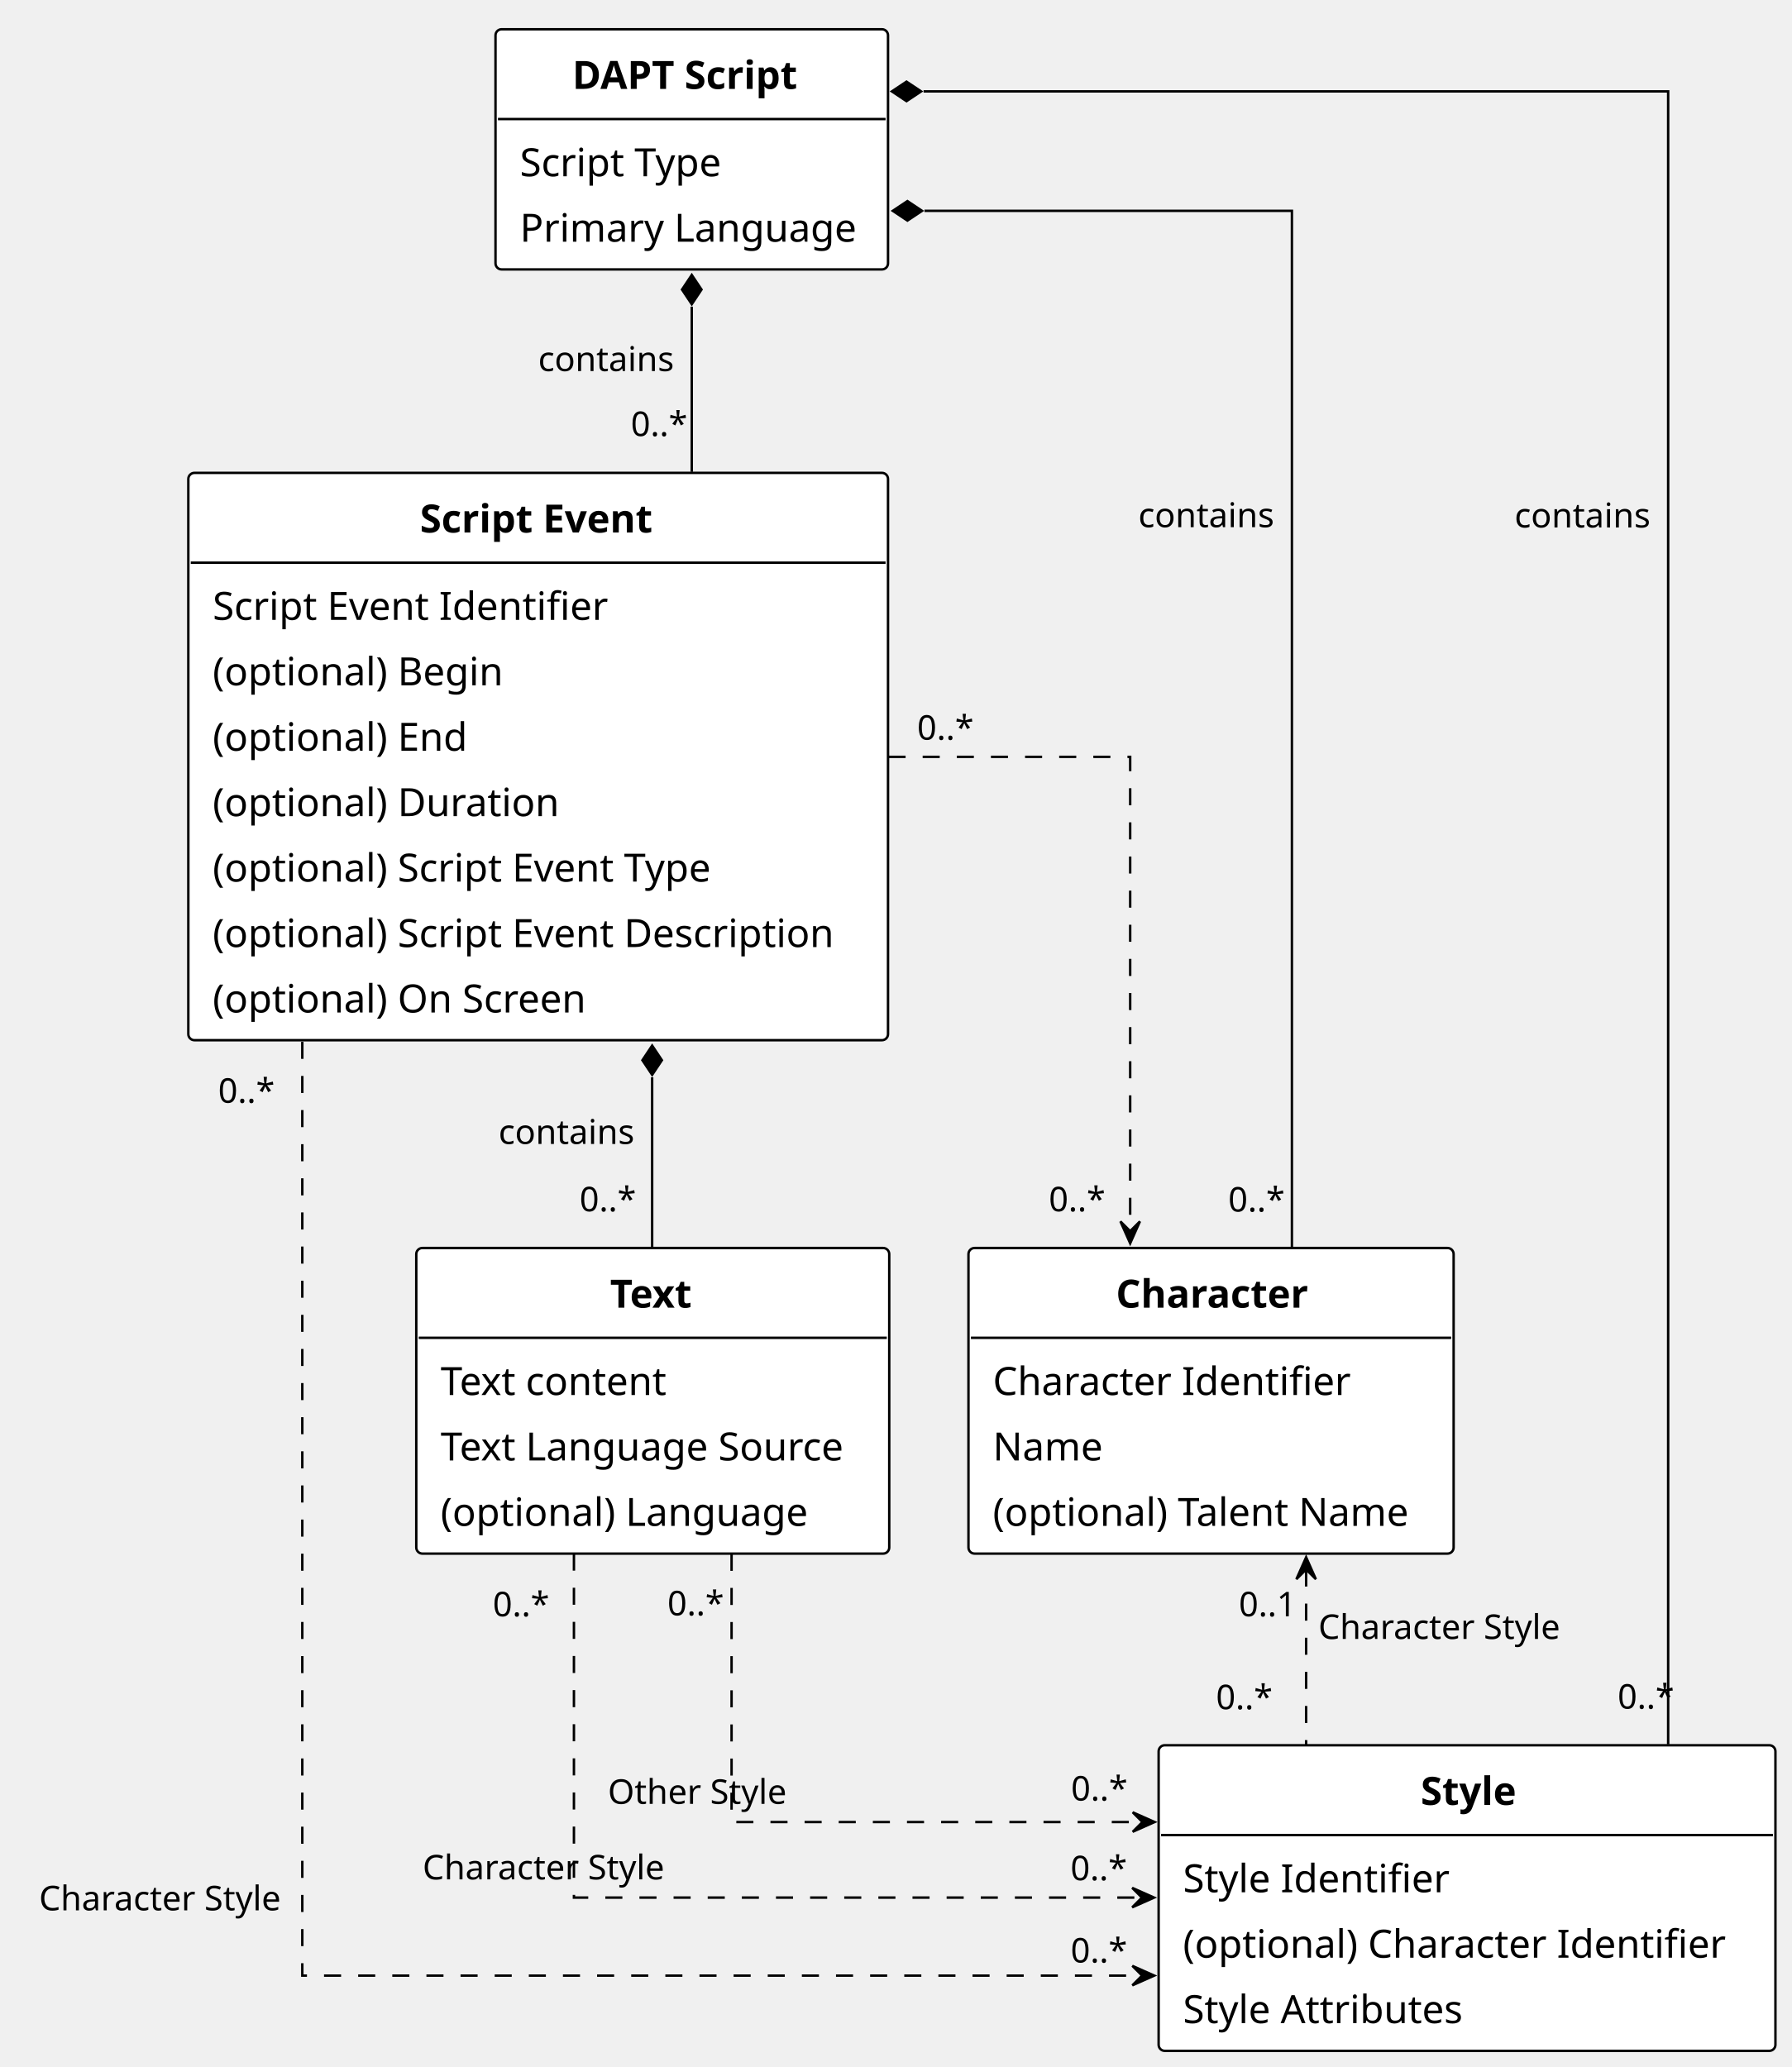
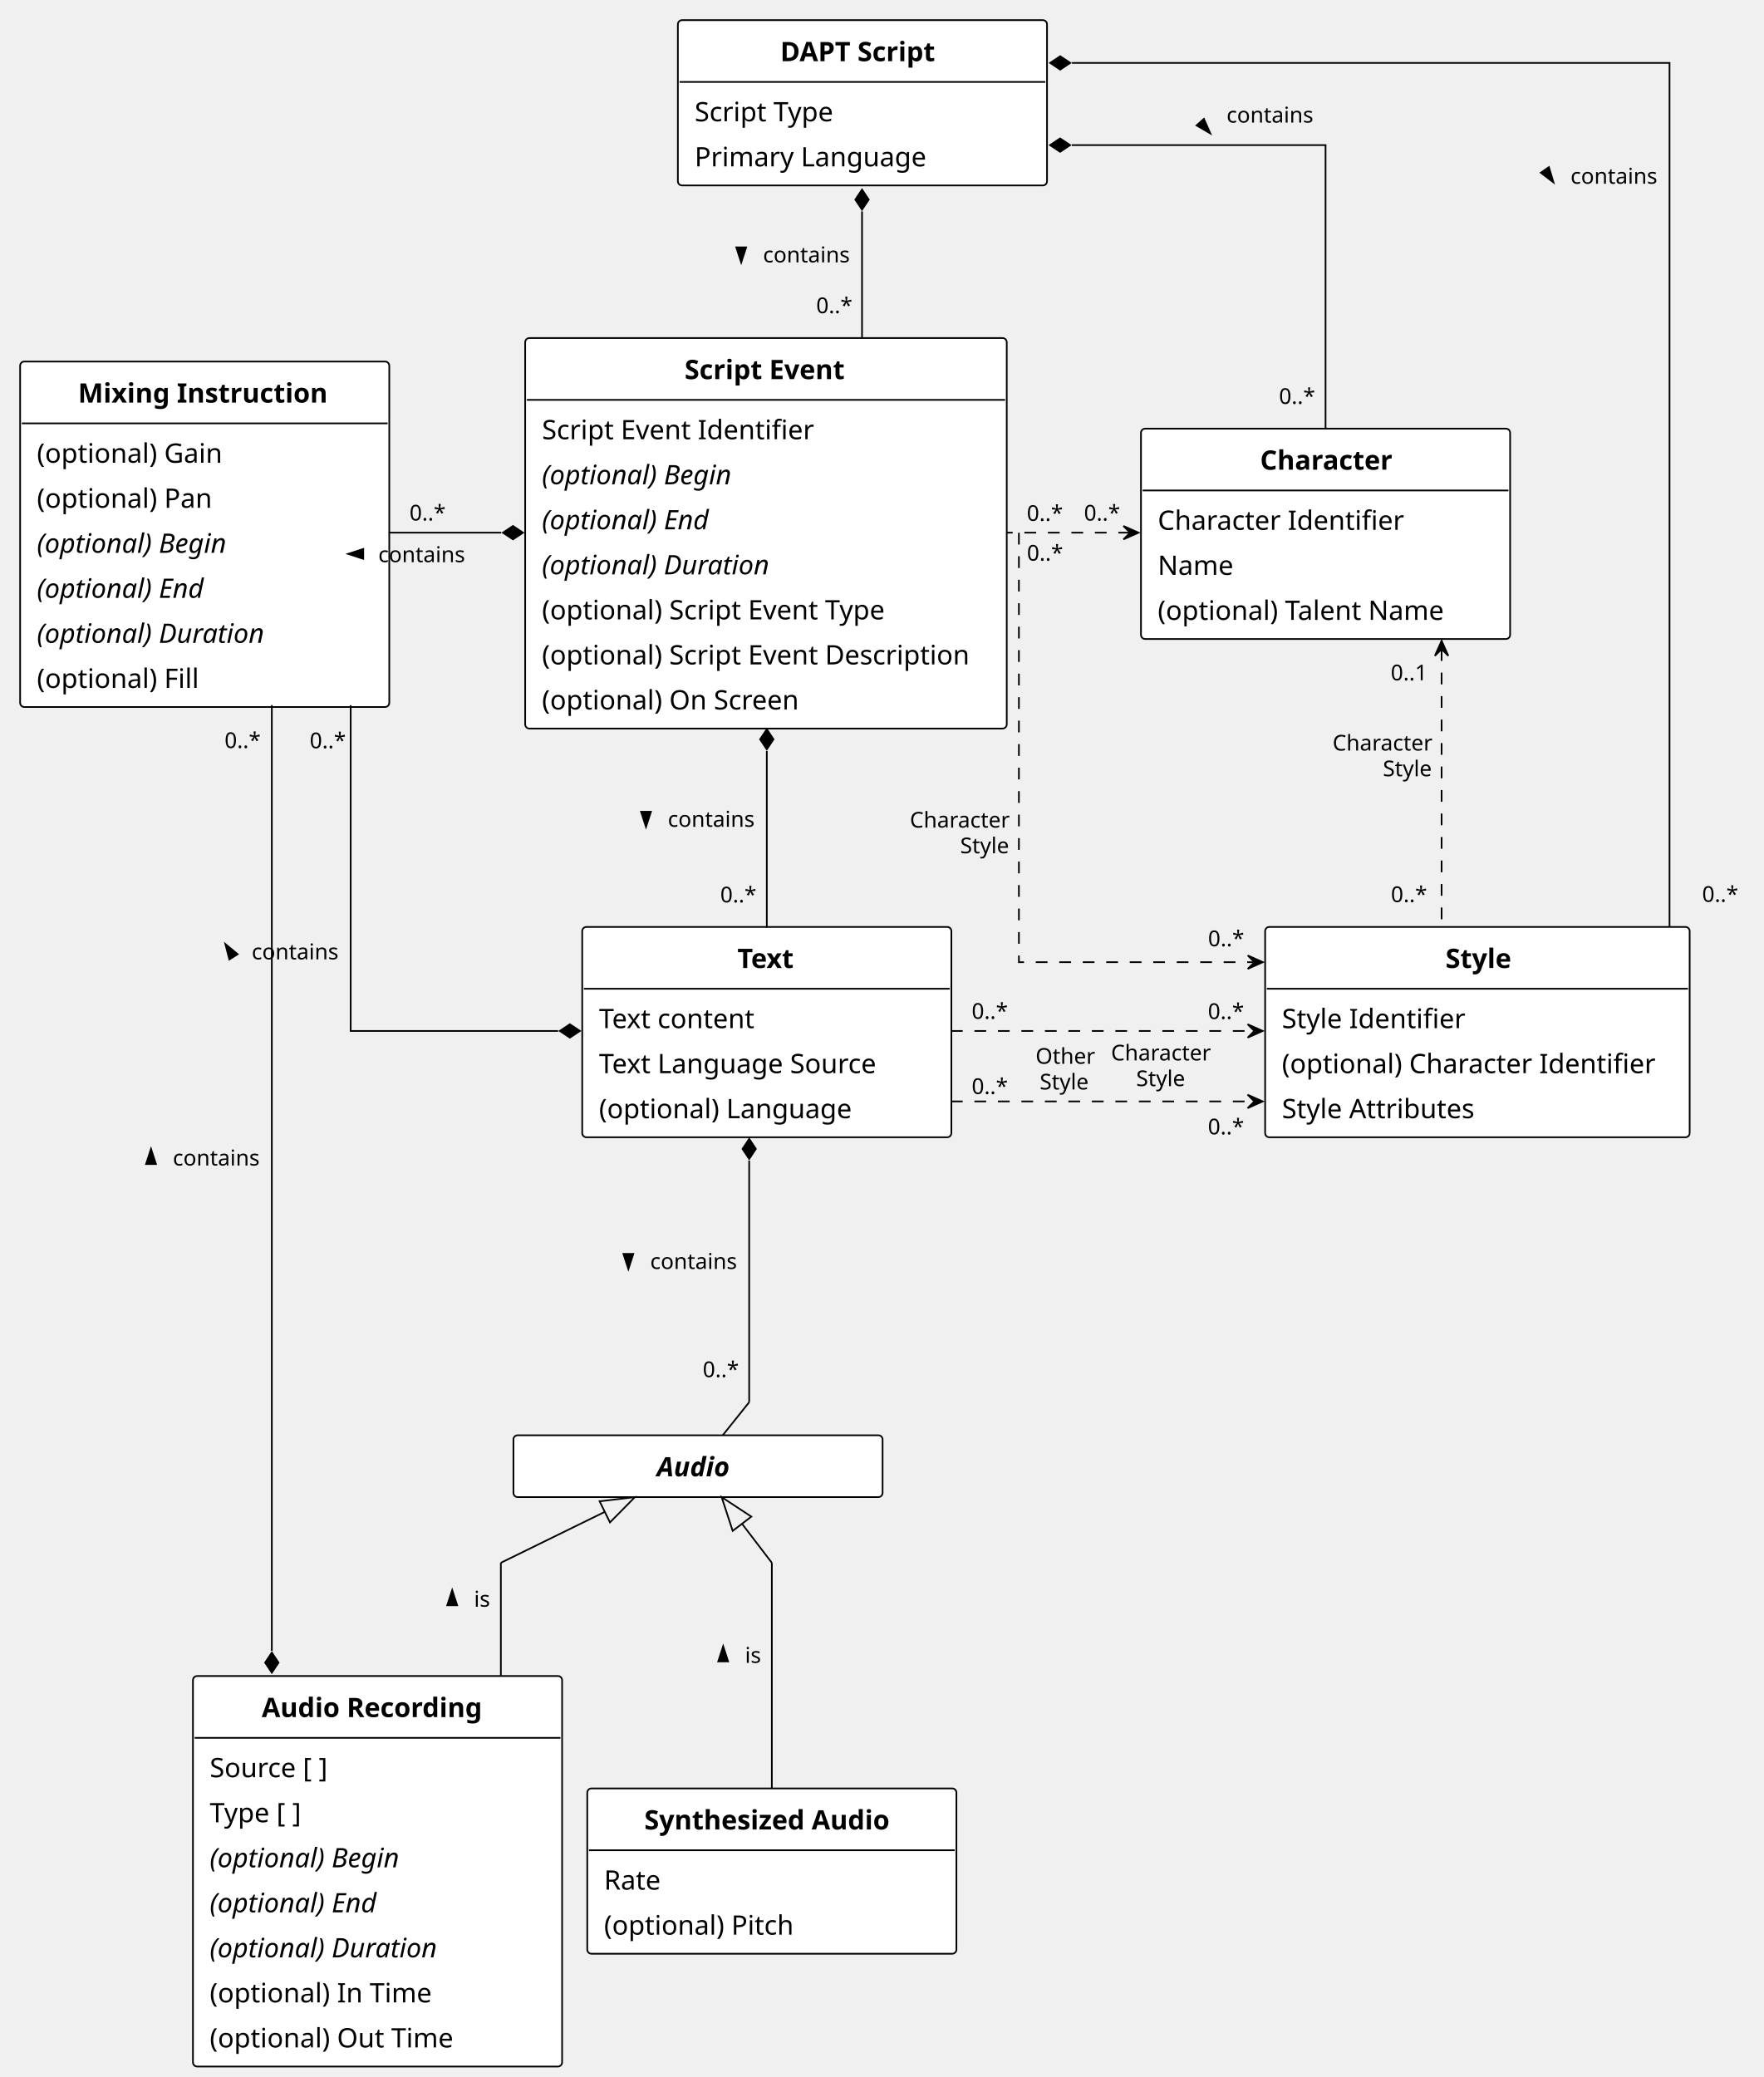
- <svg xmlns="http://www.w3.org/2000/svg" xmlns:xlink="http://www.w3.org/1999/xlink" contentStyleType="text/css" height="848px" preserveAspectRatio="none" style="width:735px;height:848px;background:#FFFFFF;" version="1.1" viewBox="0 0 735 848" width="735px" zoomAndPan="magnify">
+ <svg xmlns="http://www.w3.org/2000/svg" xmlns:xlink="http://www.w3.org/1999/xlink" contentStyleType="text/css" height="1238px" preserveAspectRatio="none" style="width:1051px;height:1238px;background:#FFFFFF;" version="1.1" viewBox="0 0 1051 1238" width="1051px" zoomAndPan="magnify">
  <defs />
  <g>
    <a href="#dapt-script" target="_top" title="#dapt-script" xlink:actuate="onRequest" xlink:href="#dapt-script" xlink:show="new" xlink:title="#dapt-script" xlink:type="simple">
      <g id="elem_DAPTScript">
-         <rect codeLine="13" fill="#FFFFFF" height="98.531" id="DAPTScript" rx="2.5" ry="2.5" style="stroke:#000000;stroke-width:1.0;" width="161" x="203.25" y="12" />
-         <text fill="#000000" font-family="sans-serif" font-size="16" font-weight="bold" lengthAdjust="spacing" textLength="98" x="234.75" y="36.469">DAPT Script</text>
-         <line style="stroke:#000000;stroke-width:1.0;" x1="204.25" x2="363.25" y1="48.844" y2="48.844" />
+         <rect codeLine="15" fill="#FFFFFF" height="98.531" id="DAPTScript" rx="2.5" ry="2.5" style="stroke:#000000;stroke-width:1.0;" width="220" x="404" y="12" />
+         <text fill="#000000" font-family="sans-serif" font-size="16" font-weight="bold" lengthAdjust="spacing" textLength="98" x="465" y="36.469">DAPT Script</text>
+         <line style="stroke:#000000;stroke-width:1.0;" x1="405" x2="623" y1="48.844" y2="48.844" />
        <a href="#script-type" target="_top" title="#script-type" xlink:actuate="onRequest" xlink:href="#script-type" xlink:show="new" xlink:title="#script-type" xlink:type="simple">
-           <text fill="#000000" font-family="sans-serif" font-size="16" lengthAdjust="spacing" textLength="87" x="213.25" y="72.312">Script Type</text>
+           <text fill="#000000" font-family="sans-serif" font-size="16" lengthAdjust="spacing" textLength="87" x="414" y="72.312">Script Type</text>
        </a>
        <a href="#primary-language" target="_top" title="#primary-language" xlink:actuate="onRequest" xlink:href="#primary-language" xlink:show="new" xlink:title="#primary-language" xlink:type="simple">
-           <text fill="#000000" font-family="sans-serif" font-size="16" lengthAdjust="spacing" textLength="141" x="213.25" y="99.156">Primary Language</text>
+           <text fill="#000000" font-family="sans-serif" font-size="16" lengthAdjust="spacing" textLength="141" x="414" y="99.156">Primary Language</text>
        </a>
      </g>
    </a>
    <a href="#script-event" target="_top" title="#script-event" xlink:actuate="onRequest" xlink:href="#script-event" xlink:show="new" xlink:title="#script-event" xlink:type="simple">
      <g id="elem_ScriptEvent">
-         <rect codeLine="18" fill="#FFFFFF" height="232.75" id="ScriptEvent" rx="2.5" ry="2.5" style="stroke:#000000;stroke-width:1.0;" width="287" x="77.25" y="194" />
-         <text fill="#000000" font-family="sans-serif" font-size="16" font-weight="bold" lengthAdjust="spacing" textLength="97" x="172.25" y="218.469">Script Event</text>
-         <line style="stroke:#000000;stroke-width:1.0;" x1="78.25" x2="363.25" y1="230.844" y2="230.844" />
+         <rect codeLine="20" fill="#FFFFFF" height="232.75" id="ScriptEvent" rx="2.5" ry="2.5" style="stroke:#000000;stroke-width:1.0;" width="287" x="313" y="201.5" />
+         <text fill="#000000" font-family="sans-serif" font-size="16" font-weight="bold" lengthAdjust="spacing" textLength="97" x="408" y="225.969">Script Event</text>
+         <line style="stroke:#000000;stroke-width:1.0;" x1="314" x2="599" y1="238.344" y2="238.344" />
        <a href="#dfn-script-event-identifier" target="_top" title="#dfn-script-event-identifier" xlink:actuate="onRequest" xlink:href="#dfn-script-event-identifier" xlink:show="new" xlink:title="#dfn-script-event-identifier" xlink:type="simple">
-           <text fill="#000000" font-family="sans-serif" font-size="16" lengthAdjust="spacing" textLength="169" x="87.25" y="254.312">Script Event Identifier</text>
+           <text fill="#000000" font-family="sans-serif" font-size="16" lengthAdjust="spacing" textLength="169" x="323" y="261.812">Script Event Identifier</text>
        </a>
        <a href="#dfn-begin" target="_top" title="#dfn-begin" xlink:actuate="onRequest" xlink:href="#dfn-begin" xlink:show="new" xlink:title="#dfn-begin" xlink:type="simple">
-           <text fill="#000000" font-family="sans-serif" font-size="16" lengthAdjust="spacing" textLength="123" x="87.25" y="281.156">(optional) Begin</text>
+           <text fill="#000000" font-family="sans-serif" font-size="16" font-style="italic" lengthAdjust="spacing" textLength="123" x="323" y="288.656">(optional) Begin</text>
        </a>
        <a href="#dfn-end" target="_top" title="#dfn-end" xlink:actuate="onRequest" xlink:href="#dfn-end" xlink:show="new" xlink:title="#dfn-end" xlink:type="simple">
-           <text fill="#000000" font-family="sans-serif" font-size="16" lengthAdjust="spacing" textLength="109" x="87.25" y="308">(optional) End</text>
+           <text fill="#000000" font-family="sans-serif" font-size="16" font-style="italic" lengthAdjust="spacing" textLength="109" x="323" y="315.5">(optional) End</text>
        </a>
        <a href="#dfn-duration" target="_top" title="#dfn-duration" xlink:actuate="onRequest" xlink:href="#dfn-duration" xlink:show="new" xlink:title="#dfn-duration" xlink:type="simple">
-           <text fill="#000000" font-family="sans-serif" font-size="16" lengthAdjust="spacing" textLength="149" x="87.25" y="334.844">(optional) Duration</text>
+           <text fill="#000000" font-family="sans-serif" font-size="16" font-style="italic" lengthAdjust="spacing" textLength="149" x="323" y="342.344">(optional) Duration</text>
        </a>
        <a href="#dfn-script-event-type" target="_top" title="#dfn-script-event-type" xlink:actuate="onRequest" xlink:href="#dfn-script-event-type" xlink:show="new" xlink:title="#dfn-script-event-type" xlink:type="simple">
-           <text fill="#000000" font-family="sans-serif" font-size="16" lengthAdjust="spacing" textLength="214" x="87.25" y="361.688">(optional) Script Event Type</text>
+           <text fill="#000000" font-family="sans-serif" font-size="16" lengthAdjust="spacing" textLength="214" x="323" y="369.188">(optional) Script Event Type</text>
        </a>
        <a href="#dfn-script-event-description" target="_top" title="#dfn-script-event-description" xlink:actuate="onRequest" xlink:href="#dfn-script-event-description" xlink:show="new" xlink:title="#dfn-script-event-description" xlink:type="simple">
-           <text fill="#000000" font-family="sans-serif" font-size="16" lengthAdjust="spacing" textLength="267" x="87.25" y="388.531">(optional) Script Event Description</text>
+           <text fill="#000000" font-family="sans-serif" font-size="16" lengthAdjust="spacing" textLength="267" x="323" y="396.031">(optional) Script Event Description</text>
        </a>
        <a href="#on-screen" target="_top" title="#on-screen" xlink:actuate="onRequest" xlink:href="#on-screen" xlink:show="new" xlink:title="#on-screen" xlink:type="simple">
-           <text fill="#000000" font-family="sans-serif" font-size="16" lengthAdjust="spacing" textLength="159" x="87.25" y="415.375">(optional) On Screen</text>
+           <text fill="#000000" font-family="sans-serif" font-size="16" lengthAdjust="spacing" textLength="159" x="323" y="422.875">(optional) On Screen</text>
        </a>
      </g>
    </a>
    <a href="#text" target="_top" title="#text" xlink:actuate="onRequest" xlink:href="#text" xlink:show="new" xlink:title="#text" xlink:type="simple">
      <g id="elem_Text">
-         <rect codeLine="28" fill="#FFFFFF" height="125.375" id="Text" rx="2.5" ry="2.5" style="stroke:#000000;stroke-width:1.0;" width="194" x="170.75" y="512" />
-         <text fill="#000000" font-family="sans-serif" font-size="16" font-weight="bold" lengthAdjust="spacing" textLength="35" x="250.25" y="536.469">Text</text>
-         <line style="stroke:#000000;stroke-width:1.0;" x1="171.75" x2="363.75" y1="548.844" y2="548.844" />
+         <rect codeLine="30" fill="#FFFFFF" height="125.375" id="Text" rx="2.5" ry="2.5" style="stroke:#000000;stroke-width:1.0;" width="220" x="347" y="552.5" />
+         <text fill="#000000" font-family="sans-serif" font-size="16" font-weight="bold" lengthAdjust="spacing" textLength="35" x="439.5" y="576.969">Text</text>
+         <line style="stroke:#000000;stroke-width:1.0;" x1="348" x2="566" y1="589.344" y2="589.344" />
        <a href="#dfn-text" target="_top" title="#dfn-text" xlink:actuate="onRequest" xlink:href="#dfn-text" xlink:show="new" xlink:title="#dfn-text" xlink:type="simple">
-           <text fill="#000000" font-family="sans-serif" font-size="16" lengthAdjust="spacing" textLength="99" x="180.75" y="572.312">Text content</text>
+           <text fill="#000000" font-family="sans-serif" font-size="16" lengthAdjust="spacing" textLength="99" x="357" y="612.812">Text content</text>
        </a>
        <a href="#text-language-source" target="_top" title="#text-language-source" xlink:actuate="onRequest" xlink:href="#text-language-source" xlink:show="new" xlink:title="#text-language-source" xlink:type="simple">
-           <text fill="#000000" font-family="sans-serif" font-size="16" lengthAdjust="spacing" textLength="174" x="180.75" y="599.156">Text Language Source</text>
-         </a>
-         <text fill="#000000" font-family="sans-serif" font-size="16" lengthAdjust="spacing" textLength="156" x="180.75" y="626">(optional) Language</text>
+           <text fill="#000000" font-family="sans-serif" font-size="16" lengthAdjust="spacing" textLength="174" x="357" y="639.656">Text Language Source</text>
+         </a>
+         <text fill="#000000" font-family="sans-serif" font-size="16" lengthAdjust="spacing" textLength="156" x="357" y="666.5">(optional) Language</text>
+       </g>
+     </a>
+     <a href="#dfn-audio" target="_top" title="#dfn-audio" xlink:actuate="onRequest" xlink:href="#dfn-audio" xlink:show="new" xlink:title="#dfn-audio" xlink:type="simple">
+       <g id="elem_Audio">
+         <rect codeLine="51" fill="#FFFFFF" height="36.844" id="Audio" rx="2.5" ry="2.5" style="stroke:#000000;stroke-width:1.0;" width="220" x="306" y="855.5" />
+         <text fill="#000000" font-family="sans-serif" font-size="16" font-style="italic" font-weight="bold" lengthAdjust="spacing" textLength="49" x="391.5" y="879.969">Audio</text>
+       </g>
+     </a>
+     <polygon fill="none" points="378.406,892.344,363.527,907.43,357.366,894.859" style="stroke:#000000;stroke-width:1.0;" />
+     <line style="stroke:#000000;stroke-width:1.0;" x1="360.447" x2="298.5" y1="901.144" y2="931.5" />
+     <polygon fill="none" points="430.078,892.344,447.783,903.985,436.659,912.485" style="stroke:#000000;stroke-width:1.0;" />
+     <line style="stroke:#000000;stroke-width:1.0;" x1="442.221" x2="460" y1="908.235" y2="931.5" />
+     <line style="stroke:#000000;stroke-width:1.0;" x1="430.731" x2="446.5" y1="855.5" y2="835.78" />
+     <a href="#dfn-synthesized-audio" target="_top" title="#dfn-synthesized-audio" xlink:actuate="onRequest" xlink:href="#dfn-synthesized-audio" xlink:show="new" xlink:title="#dfn-synthesized-audio" xlink:type="simple">
+       <g id="elem_SynthesizedAudio">
+         <rect codeLine="54" fill="#FFFFFF" height="98.531" id="SynthesizedAudio" rx="2.5" ry="2.5" style="stroke:#000000;stroke-width:1.0;" width="220" x="350" y="1066" />
+         <text fill="#000000" font-family="sans-serif" font-size="16" font-weight="bold" lengthAdjust="spacing" textLength="152" x="384" y="1090.469">Synthesized Audio</text>
+         <line style="stroke:#000000;stroke-width:1.0;" x1="351" x2="569" y1="1102.844" y2="1102.844" />
+         <a href="#dfn-rate" target="_top" title="#dfn-rate" xlink:actuate="onRequest" xlink:href="#dfn-rate" xlink:show="new" xlink:title="#dfn-rate" xlink:type="simple">
+           <text fill="#000000" font-family="sans-serif" font-size="16" lengthAdjust="spacing" textLength="34" x="360" y="1126.312">Rate</text>
+         </a>
+         <a href="#dfn-pitch" target="_top" title="#dfn-pitch" xlink:actuate="onRequest" xlink:href="#dfn-pitch" xlink:show="new" xlink:title="#dfn-pitch" xlink:type="simple">
+           <text fill="#000000" font-family="sans-serif" font-size="16" lengthAdjust="spacing" textLength="118" x="360" y="1153.156">(optional) Pitch</text>
+         </a>
+       </g>
+     </a>
+     <a href="#dfn-audio-recording" target="_top" title="#dfn-audio-recording" xlink:actuate="onRequest" xlink:href="#dfn-audio-recording" xlink:show="new" xlink:title="#dfn-audio-recording" xlink:type="simple">
+       <g id="elem_AudioRecording">
+         <rect codeLine="59" fill="#FFFFFF" height="232.75" id="AudioRecording" rx="2.5" ry="2.5" style="stroke:#000000;stroke-width:1.0;" width="220" x="115" y="999" />
+         <text fill="#000000" font-family="sans-serif" font-size="16" font-weight="bold" lengthAdjust="spacing" textLength="138" x="156" y="1023.469">Audio Recording</text>
+         <line style="stroke:#000000;stroke-width:1.0;" x1="116" x2="334" y1="1035.844" y2="1035.844" />
+         <a href="#dfn-source" target="_top" title="#dfn-source" xlink:actuate="onRequest" xlink:href="#dfn-source" xlink:show="new" xlink:title="#dfn-source" xlink:type="simple">
+           <text fill="#000000" font-family="sans-serif" font-size="16" lengthAdjust="spacing" textLength="73" x="125" y="1059.312">Source [ ]</text>
+         </a>
+         <a href="#dfn-type" target="_top" title="#dfn-type" xlink:actuate="onRequest" xlink:href="#dfn-type" xlink:show="new" xlink:title="#dfn-type" xlink:type="simple">
+           <text fill="#000000" font-family="sans-serif" font-size="16" lengthAdjust="spacing" textLength="57" x="125" y="1086.156">Type [ ]</text>
+         </a>
+         <a href="#dfn-begin" target="_top" title="#dfn-begin" xlink:actuate="onRequest" xlink:href="#dfn-begin" xlink:show="new" xlink:title="#dfn-begin" xlink:type="simple">
+           <text fill="#000000" font-family="sans-serif" font-size="16" font-style="italic" lengthAdjust="spacing" textLength="123" x="125" y="1113">(optional) Begin</text>
+         </a>
+         <a href="#dfn-end" target="_top" title="#dfn-end" xlink:actuate="onRequest" xlink:href="#dfn-end" xlink:show="new" xlink:title="#dfn-end" xlink:type="simple">
+           <text fill="#000000" font-family="sans-serif" font-size="16" font-style="italic" lengthAdjust="spacing" textLength="109" x="125" y="1139.844">(optional) End</text>
+         </a>
+         <a href="#dfn-duration" target="_top" title="#dfn-duration" xlink:actuate="onRequest" xlink:href="#dfn-duration" xlink:show="new" xlink:title="#dfn-duration" xlink:type="simple">
+           <text fill="#000000" font-family="sans-serif" font-size="16" font-style="italic" lengthAdjust="spacing" textLength="149" x="125" y="1166.688">(optional) Duration</text>
+         </a>
+         <a href="#dfn-in-time" target="_top" title="#dfn-in-time" xlink:actuate="onRequest" xlink:href="#dfn-in-time" xlink:show="new" xlink:title="#dfn-in-time" xlink:type="simple">
+           <text fill="#000000" font-family="sans-serif" font-size="16" lengthAdjust="spacing" textLength="139" x="125" y="1193.531">(optional) In Time</text>
+         </a>
+         <a href="#dfn-out-time" target="_top" title="#dfn-out-time" xlink:actuate="onRequest" xlink:href="#dfn-out-time" xlink:show="new" xlink:title="#dfn-out-time" xlink:type="simple">
+           <text fill="#000000" font-family="sans-serif" font-size="16" lengthAdjust="spacing" textLength="152" x="125" y="1220.375">(optional) Out Time</text>
+         </a>
      </g>
    </a>
    <a href="#character" target="_top" title="#character" xlink:actuate="onRequest" xlink:href="#character" xlink:show="new" xlink:title="#character" xlink:type="simple">
      <g id="elem_Character">
-         <rect codeLine="36" fill="#FFFFFF" height="125.375" id="Character" rx="2.5" ry="2.5" style="stroke:#000000;stroke-width:1.0;" width="199" x="397.25" y="512" />
-         <text fill="#000000" font-family="sans-serif" font-size="16" font-weight="bold" lengthAdjust="spacing" textLength="78" x="457.75" y="536.469">Character</text>
-         <line style="stroke:#000000;stroke-width:1.0;" x1="398.25" x2="595.25" y1="548.844" y2="548.844" />
+         <rect codeLine="38" fill="#FFFFFF" height="125.375" id="Character" rx="2.5" ry="2.5" style="stroke:#000000;stroke-width:1.0;" width="220" x="680" y="255.5" />
+         <text fill="#000000" font-family="sans-serif" font-size="16" font-weight="bold" lengthAdjust="spacing" textLength="78" x="751" y="279.969">Character</text>
+         <line style="stroke:#000000;stroke-width:1.0;" x1="681" x2="899" y1="292.344" y2="292.344" />
        <a href="#dfn-character-identifier" target="_top" title="#dfn-character-identifier" xlink:actuate="onRequest" xlink:href="#dfn-character-identifier" xlink:show="new" xlink:title="#dfn-character-identifier" xlink:type="simple">
-           <text fill="#000000" font-family="sans-serif" font-size="16" lengthAdjust="spacing" textLength="153" x="407.25" y="572.312">Character Identifier</text>
+           <text fill="#000000" font-family="sans-serif" font-size="16" lengthAdjust="spacing" textLength="153" x="690" y="315.812">Character Identifier</text>
        </a>
        <a href="#dfn-character-name" target="_top" title="#dfn-character-name" xlink:actuate="onRequest" xlink:href="#dfn-character-name" xlink:show="new" xlink:title="#dfn-character-name" xlink:type="simple">
-           <text fill="#000000" font-family="sans-serif" font-size="16" lengthAdjust="spacing" textLength="45" x="407.25" y="599.156">Name</text>
+           <text fill="#000000" font-family="sans-serif" font-size="16" lengthAdjust="spacing" textLength="45" x="690" y="342.656">Name</text>
        </a>
        <a href="#dfn-character-talent-name" target="_top" title="#dfn-character-talent-name" xlink:actuate="onRequest" xlink:href="#dfn-character-talent-name" xlink:show="new" xlink:title="#dfn-character-talent-name" xlink:type="simple">
-           <text fill="#000000" font-family="sans-serif" font-size="16" lengthAdjust="spacing" textLength="179" x="407.25" y="626">(optional) Talent Name</text>
+           <text fill="#000000" font-family="sans-serif" font-size="16" lengthAdjust="spacing" textLength="179" x="690" y="369.5">(optional) Talent Name</text>
        </a>
      </g>
    </a>
    <g id="elem_Style">
-       <rect codeLine="42" fill="#FFFFFF" height="125.375" id="Style" rx="2.5" ry="2.5" style="stroke:#000000;stroke-width:1.0;" width="253" x="475.25" y="716" />
-       <text fill="#000000" font-family="sans-serif" font-size="16" font-weight="bold" lengthAdjust="spacing" textLength="38" x="582.75" y="740.469">Style</text>
-       <line style="stroke:#000000;stroke-width:1.0;" x1="476.25" x2="727.25" y1="752.844" y2="752.844" />
-       <text fill="#000000" font-family="sans-serif" font-size="16" lengthAdjust="spacing" textLength="114" x="485.25" y="776.312">Style Identifier</text>
+       <rect codeLine="44" fill="#FFFFFF" height="125.375" id="Style" rx="2.5" ry="2.5" style="stroke:#000000;stroke-width:1.0;" width="253" x="754" y="552.5" />
+       <text fill="#000000" font-family="sans-serif" font-size="16" font-weight="bold" lengthAdjust="spacing" textLength="38" x="861.5" y="576.969">Style</text>
+       <line style="stroke:#000000;stroke-width:1.0;" x1="755" x2="1006" y1="589.344" y2="589.344" />
+       <text fill="#000000" font-family="sans-serif" font-size="16" lengthAdjust="spacing" textLength="114" x="764" y="612.812">Style Identifier</text>
      <a href="#dfn-character-identifier" target="_top" title="#dfn-character-identifier" xlink:actuate="onRequest" xlink:href="#dfn-character-identifier" xlink:show="new" xlink:title="#dfn-character-identifier" xlink:type="simple">
-         <text fill="#000000" font-family="sans-serif" font-size="16" lengthAdjust="spacing" textLength="233" x="485.25" y="803.156">(optional) Character Identifier</text>
-       </a>
-       <text fill="#000000" font-family="sans-serif" font-size="16" lengthAdjust="spacing" textLength="120" x="485.25" y="830">Style Attributes</text>
-     </g>
+         <text fill="#000000" font-family="sans-serif" font-size="16" lengthAdjust="spacing" textLength="233" x="764" y="639.656">(optional) Character Identifier</text>
+       </a>
+       <text fill="#000000" font-family="sans-serif" font-size="16" lengthAdjust="spacing" textLength="120" x="764" y="666.5">Style Attributes</text>
+     </g>
+     <a href="#dfn-mixing-instruction" target="_top" title="#dfn-mixing-instruction" xlink:actuate="onRequest" xlink:href="#dfn-mixing-instruction" xlink:show="new" xlink:title="#dfn-mixing-instruction" xlink:type="simple">
+       <g id="elem_MixingInstruction">
+         <rect codeLine="71" fill="#FFFFFF" height="205.906" id="MixingInstruction" rx="2.5" ry="2.5" style="stroke:#000000;stroke-width:1.0;" width="220" x="12" y="215.5" />
+         <text fill="#000000" font-family="sans-serif" font-size="16" font-weight="bold" lengthAdjust="spacing" textLength="151" x="46.5" y="239.969">Mixing Instruction</text>
+         <line style="stroke:#000000;stroke-width:1.0;" x1="13" x2="231" y1="252.344" y2="252.344" />
+         <a href="#dfn-gain" target="_top" title="#dfn-gain" xlink:actuate="onRequest" xlink:href="#dfn-gain" xlink:show="new" xlink:title="#dfn-gain" xlink:type="simple">
+           <text fill="#000000" font-family="sans-serif" font-size="16" lengthAdjust="spacing" textLength="116" x="22" y="275.812">(optional) Gain</text>
+         </a>
+         <a href="#dfn-pan" target="_top" title="#dfn-pan" xlink:actuate="onRequest" xlink:href="#dfn-pan" xlink:show="new" xlink:title="#dfn-pan" xlink:type="simple">
+           <text fill="#000000" font-family="sans-serif" font-size="16" lengthAdjust="spacing" textLength="108" x="22" y="302.656">(optional) Pan</text>
+         </a>
+         <a href="#dfn-begin" target="_top" title="#dfn-begin" xlink:actuate="onRequest" xlink:href="#dfn-begin" xlink:show="new" xlink:title="#dfn-begin" xlink:type="simple">
+           <text fill="#000000" font-family="sans-serif" font-size="16" font-style="italic" lengthAdjust="spacing" textLength="123" x="22" y="329.5">(optional) Begin</text>
+         </a>
+         <a href="#dfn-end" target="_top" title="#dfn-end" xlink:actuate="onRequest" xlink:href="#dfn-end" xlink:show="new" xlink:title="#dfn-end" xlink:type="simple">
+           <text fill="#000000" font-family="sans-serif" font-size="16" font-style="italic" lengthAdjust="spacing" textLength="109" x="22" y="356.344">(optional) End</text>
+         </a>
+         <a href="#dfn-duration" target="_top" title="#dfn-duration" xlink:actuate="onRequest" xlink:href="#dfn-duration" xlink:show="new" xlink:title="#dfn-duration" xlink:type="simple">
+           <text fill="#000000" font-family="sans-serif" font-size="16" font-style="italic" lengthAdjust="spacing" textLength="149" x="22" y="383.188">(optional) Duration</text>
+         </a>
+         <a href="#dfn-fill" target="_top" title="#dfn-fill" xlink:actuate="onRequest" xlink:href="#dfn-fill" xlink:show="new" xlink:title="#dfn-fill" xlink:type="simple">
+           <text fill="#000000" font-family="sans-serif" font-size="16" lengthAdjust="spacing" textLength="104" x="22" y="410.031">(optional) Fill</text>
+         </a>
+       </g>
+     </a>
    <g id="link_DAPTScript_ScriptEvent">
-       <path codeLine="48" d="M283.75,125.8 C283.75,125.8 283.75,193.59 283.75,193.59 " fill="none" id="DAPTScript-backto-ScriptEvent" style="stroke:#000000;stroke-width:1.0;" />
-       <polygon fill="#000000" points="283.75,112.8,279.75,118.8,283.75,124.8,287.75,118.8,283.75,112.8" style="stroke:#000000;stroke-width:1.0;" />
-       <text fill="#000000" font-family="sans-serif" font-size="14" lengthAdjust="spacing" textLength="58" x="220.75" y="152.235">contains</text>
-       <text fill="#000000" font-family="sans-serif" font-size="14" lengthAdjust="spacing" textLength="24" x="258.761" y="178.891">0..*</text>
+       <path codeLine="83" d="M513.75,125.98 C513.75,125.98 513.75,201.66 513.75,201.66 " fill="none" id="DAPTScript-backto-ScriptEvent" style="stroke:#000000;stroke-width:1.0;" />
+       <polygon fill="#000000" points="513.75,112.98,509.75,118.98,513.75,124.98,517.75,118.98,513.75,112.98" style="stroke:#000000;stroke-width:1.0;" />
+       <polygon fill="#000000" points="441.75,156.475,444.689,147.43,438.811,147.43,441.75,156.475" style="stroke:#000000;stroke-width:1.0;" />
+       <text fill="#000000" font-family="sans-serif" font-size="13" lengthAdjust="spacing" textLength="54" x="454.75" y="156.388">contains</text>
+       <text fill="#000000" font-family="sans-serif" font-size="13" lengthAdjust="spacing" textLength="22" x="486.454" y="186.658">0..*</text>
    </g>
    <g id="link_DAPTScript_Character">
-       <path codeLine="49" d="M379.21,86.5 C379.21,86.5 529.92,86.5 529.92,86.5 C529.92,86.5 529.92,379.9 529.92,511.7 " fill="none" id="DAPTScript-backto-Character" style="stroke:#000000;stroke-width:1.0;" />
-       <polygon fill="#000000" points="366.21,86.5,372.21,90.5,378.21,86.5,372.21,82.5,366.21,86.5" style="stroke:#000000;stroke-width:1.0;" />
-       <text fill="#000000" font-family="sans-serif" font-size="14" lengthAdjust="spacing" textLength="58" x="466.92" y="216.285">contains</text>
-       <text fill="#000000" font-family="sans-serif" font-size="14" lengthAdjust="spacing" textLength="24" x="503.798" y="497.06">0..*</text>
+       <path codeLine="84" d="M638.79,86.5 C638.79,86.5 790,86.5 790,86.5 C790,86.5 790,187.01 790,255.72 " fill="none" id="DAPTScript-backto-Character" style="stroke:#000000;stroke-width:1.0;" />
+       <polygon fill="#000000" points="625.79,86.5,631.79,90.5,637.79,86.5,631.79,82.5,625.79,86.5" style="stroke:#000000;stroke-width:1.0;" />
+       <polygon fill="#000000" points="721.332,79.539,717.496,70.836,713.113,74.752,721.332,79.539" style="stroke:#000000;stroke-width:1.0;" />
+       <text fill="#000000" font-family="sans-serif" font-size="13" lengthAdjust="spacing" textLength="54" x="731" y="73.068">contains</text>
+       <text fill="#000000" font-family="sans-serif" font-size="13" lengthAdjust="spacing" textLength="4" x="781" y="88.379"> </text>
+       <text fill="#000000" font-family="sans-serif" font-size="13" lengthAdjust="spacing" textLength="22" x="762.266" y="240.754">0..*</text>
    </g>
    <g id="link_DAPTScript_Style">
-       <path codeLine="50" d="M378.83,37.5 C378.83,37.5 684.25,37.5 684.25,37.5 C684.25,37.5 684.25,536.72 684.25,715.64 " fill="none" id="DAPTScript-backto-Style" style="stroke:#000000;stroke-width:1.0;" />
-       <polygon fill="#000000" points="365.83,37.5,371.83,41.5,377.83,37.5,371.83,33.5,365.83,37.5" style="stroke:#000000;stroke-width:1.0;" />
-       <text fill="#000000" font-family="sans-serif" font-size="14" lengthAdjust="spacing" textLength="58" x="621.25" y="216.395">contains</text>
-       <text fill="#000000" font-family="sans-serif" font-size="14" lengthAdjust="spacing" textLength="24" x="663.523" y="700.994">0..*</text>
+       <path codeLine="85" d="M638.86,37.5 C638.86,37.5 995,37.5 995,37.5 C995,37.5 995,402.74 995,552.54 " fill="none" id="DAPTScript-backto-Style" style="stroke:#000000;stroke-width:1.0;" />
+       <polygon fill="#000000" points="625.86,37.5,631.86,41.5,637.86,37.5,631.86,33.5,625.86,37.5" style="stroke:#000000;stroke-width:1.0;" />
+       <polygon fill="#000000" points="925.844,108.718,923.117,99.607,918.282,102.95,925.844,108.718" style="stroke:#000000;stroke-width:1.0;" />
+       <text fill="#000000" font-family="sans-serif" font-size="13" lengthAdjust="spacing" textLength="54" x="936" y="109.518">contains</text>
+       <text fill="#000000" font-family="sans-serif" font-size="13" lengthAdjust="spacing" textLength="22" x="1014.436" y="537.553">0..*</text>
    </g>
    <g id="link_Character_Style">
      <a href="#dfn-character-style" target="_top" title="#dfn-character-style" xlink:actuate="onRequest" xlink:href="#dfn-character-style" xlink:show="new" xlink:title="#dfn-character-style" xlink:type="simple">
-         <path codeLine="51" d="M535.75,643.88 C535.75,643.88 535.75,715.84 535.75,715.84 " fill="none" id="Character-backto-Style" style="stroke:#000000;stroke-width:1.0;stroke-dasharray:7.0,7.0;" />
-         <polygon fill="#000000" points="535.75,638.88,531.75,647.88,535.75,643.88,539.75,647.88,535.75,638.88" style="stroke:#000000;stroke-width:1.0;" />
-         <text fill="#000000" font-family="sans-serif" font-size="14" lengthAdjust="spacing" textLength="103" x="540.75" y="672.395">Character Style</text>
-         <text fill="#000000" font-family="sans-serif" font-size="14" lengthAdjust="spacing" textLength="26" x="508.156" y="663.1">0..1</text>
-         <text fill="#000000" font-family="sans-serif" font-size="14" lengthAdjust="spacing" textLength="24" x="498.781" y="701.215">0..*</text>
+         <path codeLine="86" d="M859.17,386.91 C859.17,386.91 859.17,552.66 859.17,552.66 " fill="none" id="Character-backto-Style" style="stroke:#000000;stroke-width:1.0;stroke-dasharray:7.0,7.0;" />
+         <polygon fill="#000000" points="859.17,381.91,855.17,390.91,859.17,386.91,863.17,390.91,859.17,381.91" style="stroke:#000000;stroke-width:1.0;" />
+         <text fill="#000000" font-family="sans-serif" font-size="13" lengthAdjust="spacing" textLength="60" x="794.17" y="447.358">Character</text>
+         <text fill="#000000" font-family="sans-serif" font-size="13" lengthAdjust="spacing" textLength="30" x="824.17" y="462.669">Style</text>
+         <text fill="#000000" font-family="sans-serif" font-size="13" lengthAdjust="spacing" textLength="24" x="828.855" y="405.509">0..1</text>
+         <text fill="#000000" font-family="sans-serif" font-size="13" lengthAdjust="spacing" textLength="22" x="828.969" y="537.687">0..*</text>
      </a>
    </g>
    <g id="link_ScriptEvent_Style">
      <a href="#dfn-character-style" target="_top" title="#dfn-character-style" xlink:actuate="onRequest" xlink:href="#dfn-character-style" xlink:show="new" xlink:title="#dfn-character-style" xlink:type="simple">
-         <path codeLine="52" d="M124,427.41 C124,575.18 124,810.5 124,810.5 C124,810.5 468.46,810.5 468.46,810.5 " fill="none" id="ScriptEvent-to-Style" style="stroke:#000000;stroke-width:1.0;stroke-dasharray:7.0,7.0;" />
-         <polygon fill="#000000" points="473.46,810.5,464.46,806.5,468.46,810.5,464.46,814.5,473.46,810.5" style="stroke:#000000;stroke-width:1.0;" />
-         <text fill="#000000" font-family="sans-serif" font-size="14" lengthAdjust="spacing" textLength="103" x="16" y="783.725">Character Style</text>
-         <text fill="#000000" font-family="sans-serif" font-size="14" lengthAdjust="spacing" textLength="24" x="89.482" y="452.419">0..*</text>
-         <text fill="#000000" font-family="sans-serif" font-size="14" lengthAdjust="spacing" textLength="24" x="439.172" y="805.132">0..*</text>
-       </a>
+         <path codeLine="87" d="M607.25,317.55 C607.25,321.48 607.25,573.5 607.25,573.5 C607.25,573.5 747.63,573.5 747.63,573.5 " fill="none" id="ScriptEvent-to-Style" style="stroke:#000000;stroke-width:1.0;stroke-dasharray:7.0,7.0;" />
+         <polygon fill="#000000" points="752.63,573.5,743.63,569.5,747.63,573.5,743.63,577.5,752.63,573.5" style="stroke:#000000;stroke-width:1.0;" />
+         <text fill="#000000" font-family="sans-serif" font-size="13" lengthAdjust="spacing" textLength="60" x="542.25" y="493.278">Character</text>
+         <text fill="#000000" font-family="sans-serif" font-size="13" lengthAdjust="spacing" textLength="30" x="572.25" y="508.589">Style</text>
+         <text fill="#000000" font-family="sans-serif" font-size="13" lengthAdjust="spacing" textLength="22" x="612.027" y="334.171">0..*</text>
+         <text fill="#000000" font-family="sans-serif" font-size="13" lengthAdjust="spacing" textLength="22" x="719.968" y="564.002">0..*</text>
+       </a>
+     </g>
+     <g id="link_MixingInstruction_ScriptEvent">
+       <path codeLine="88" d="M231.69,317.5 C231.69,317.5 298.71,317.5 298.71,317.5 " fill="none" id="MixingInstruction-to-ScriptEvent" style="stroke:#000000;stroke-width:1.0;" />
+       <polygon fill="#000000" points="311.71,317.5,305.71,313.5,299.71,317.5,305.71,321.5,311.71,317.5" style="stroke:#000000;stroke-width:1.0;" />
+       <polygon fill="#000000" points="207.45,330.155,216.495,333.094,216.495,327.216,207.45,330.155" style="stroke:#000000;stroke-width:1.0;" />
+       <text fill="#000000" font-family="sans-serif" font-size="13" lengthAdjust="spacing" textLength="54" x="225.45" y="335.068">contains</text>
+       <text fill="#000000" font-family="sans-serif" font-size="13" lengthAdjust="spacing" textLength="22" x="244.068" y="310.242">0..*</text>
    </g>
    <g id="link_Text_Style">
      <a href="#dfn-character-style" target="_top" title="#dfn-character-style" xlink:actuate="onRequest" xlink:href="#dfn-character-style" xlink:show="new" xlink:title="#dfn-character-style" xlink:type="simple">
-         <path codeLine="53" d="M235.42,637.37 C235.42,697.31 235.42,778.5 235.42,778.5 C235.42,778.5 468.4,778.5 468.4,778.5 " fill="none" id="Text-to-Style" style="stroke:#000000;stroke-width:1.0;stroke-dasharray:7.0,7.0;" />
-         <polygon fill="#000000" points="473.4,778.5,464.4,774.5,468.4,778.5,464.4,782.5,473.4,778.5" style="stroke:#000000;stroke-width:1.0;" />
-         <text fill="#000000" font-family="sans-serif" font-size="14" lengthAdjust="spacing" textLength="103" x="173.34" y="771.035">Character Style</text>
-         <text fill="#000000" font-family="sans-serif" font-size="14" lengthAdjust="spacing" textLength="24" x="202.134" y="663.1">0..*</text>
-         <text fill="#000000" font-family="sans-serif" font-size="14" lengthAdjust="spacing" textLength="24" x="439.098" y="771.382">0..*</text>
+         <path codeLine="89" d="M566.74,614.5 C566.74,614.5 747.55,614.5 747.55,614.5 " fill="none" id="Text-to-Style" style="stroke:#000000;stroke-width:1.0;stroke-dasharray:7.0,7.0;" />
+         <polygon fill="#000000" points="752.55,614.5,743.55,610.5,747.55,614.5,743.55,618.5,752.55,614.5" style="stroke:#000000;stroke-width:1.0;" />
+         <text fill="#000000" font-family="sans-serif" font-size="13" lengthAdjust="spacing" textLength="60" x="662.15" y="632.068">Character</text>
+         <text fill="#000000" font-family="sans-serif" font-size="13" lengthAdjust="spacing" textLength="30" x="677.15" y="647.379">Style</text>
+         <text fill="#000000" font-family="sans-serif" font-size="13" lengthAdjust="spacing" textLength="22" x="579.121" y="607.26">0..*</text>
+         <text fill="#000000" font-family="sans-serif" font-size="13" lengthAdjust="spacing" textLength="22" x="719.883" y="607.373">0..*</text>
      </a>
    </g>
    <g id="link_Text_Style">
-       <path codeLine="54" d="M300.08,637.45 C300.08,686.91 300.08,747.5 300.08,747.5 C300.08,747.5 468.61,747.5 468.61,747.5 " fill="none" id="Text-to-Style-1" style="stroke:#000000;stroke-width:1.0;stroke-dasharray:7.0,7.0;" />
-       <polygon fill="#000000" points="473.61,747.5,464.61,743.5,468.61,747.5,464.61,751.5,473.61,747.5" style="stroke:#000000;stroke-width:1.0;" />
-       <text fill="#000000" font-family="sans-serif" font-size="14" lengthAdjust="spacing" textLength="75" x="249.32" y="740.035">Other Style</text>
-       <text fill="#000000" font-family="sans-serif" font-size="14" lengthAdjust="spacing" textLength="24" x="273.764" y="662.72">0..*</text>
-       <text fill="#000000" font-family="sans-serif" font-size="14" lengthAdjust="spacing" textLength="24" x="439.33" y="738.687">0..*</text>
+       <path codeLine="90" d="M566.74,656.5 C566.74,656.5 747.55,656.5 747.55,656.5 " fill="none" id="Text-to-Style-1" style="stroke:#000000;stroke-width:1.0;stroke-dasharray:7.0,7.0;" />
+       <polygon fill="#000000" points="752.55,656.5,743.55,652.5,747.55,656.5,743.55,660.5,752.55,656.5" style="stroke:#000000;stroke-width:1.0;" />
+       <text fill="#000000" font-family="sans-serif" font-size="13" lengthAdjust="spacing" textLength="35" x="617.15" y="634.068">Other</text>
+       <text fill="#000000" font-family="sans-serif" font-size="13" lengthAdjust="spacing" textLength="30" x="619.65" y="649.379">Style</text>
+       <text fill="#000000" font-family="sans-serif" font-size="13" lengthAdjust="spacing" textLength="22" x="579.121" y="652.082">0..*</text>
+       <text fill="#000000" font-family="sans-serif" font-size="13" lengthAdjust="spacing" textLength="22" x="719.883" y="676.131">0..*</text>
+     </g>
+     <g id="link_Text_Audio">
+       <path codeLine="91" d="M446.5,691.81 C446.5,691.81 446.5,835.78 446.5,835.78 " fill="none" id="Text-backto-Audio" style="stroke:#000000;stroke-width:1.0;" />
+       <polygon fill="#000000" points="446.5,678.81,442.5,684.81,446.5,690.81,450.5,684.81,446.5,678.81" style="stroke:#000000;stroke-width:1.0;" />
+       <polygon fill="#000000" points="374.5,756.445,377.439,747.4,371.561,747.4,374.5,756.445" style="stroke:#000000;stroke-width:1.0;" />
+       <text fill="#000000" font-family="sans-serif" font-size="13" lengthAdjust="spacing" textLength="54" x="387.5" y="756.358">contains</text>
+       <text fill="#000000" font-family="sans-serif" font-size="13" lengthAdjust="spacing" textLength="22" x="418.82" y="820.843">0..*</text>
+     </g>
+     <g id="link_MixingInstruction_Text">
+       <path codeLine="92" d="M209,420.37 C209,505.99 209,614.5 209,614.5 C209,614.5 332.63,614.5 332.63,614.5 " fill="none" id="MixingInstruction-to-Text" style="stroke:#000000;stroke-width:1.0;" />
+       <polygon fill="#000000" points="345.63,614.5,339.63,610.5,333.63,614.5,339.63,618.5,345.63,614.5" style="stroke:#000000;stroke-width:1.0;" />
+       <polygon fill="#000000" points="134.314,562.688,136.694,571.896,141.652,568.739,134.314,562.688" style="stroke:#000000;stroke-width:1.0;" />
+       <text fill="#000000" font-family="sans-serif" font-size="13" lengthAdjust="spacing" textLength="54" x="150" y="571.818">contains</text>
+       <text fill="#000000" font-family="sans-serif" font-size="13" lengthAdjust="spacing" textLength="22" x="184.578" y="445.989">0..*</text>
    </g>
    <g id="link_ScriptEvent_Text">
-       <path codeLine="55" d="M267.5,441.96 C267.5,441.96 267.5,511.6 267.5,511.6 " fill="none" id="ScriptEvent-backto-Text" style="stroke:#000000;stroke-width:1.0;" />
-       <polygon fill="#000000" points="267.5,428.96,263.5,434.96,267.5,440.96,271.5,434.96,267.5,428.96" style="stroke:#000000;stroke-width:1.0;" />
-       <text fill="#000000" font-family="sans-serif" font-size="14" lengthAdjust="spacing" textLength="58" x="204.5" y="469.315">contains</text>
-       <text fill="#000000" font-family="sans-serif" font-size="14" lengthAdjust="spacing" textLength="24" x="237.723" y="496.949">0..*</text>
-     </g>
-     <g id="link_ScriptEvent_Character">
-       <path codeLine="56" d="M364.46,310.5 C416.9,310.5 463.58,310.5 463.58,310.5 C463.58,310.5 463.58,505.09 463.58,505.09 " fill="none" id="ScriptEvent-to-Character" style="stroke:#000000;stroke-width:1.0;stroke-dasharray:7.0,7.0;" />
-       <polygon fill="#000000" points="463.58,510.09,467.58,501.09,463.58,505.09,459.58,501.09,463.58,510.09" style="stroke:#000000;stroke-width:1.0;" />
-       <text fill="#000000" font-family="sans-serif" font-size="14" lengthAdjust="spacing" textLength="24" x="376.196" y="303.472">0..*</text>
-       <text fill="#000000" font-family="sans-serif" font-size="14" lengthAdjust="spacing" textLength="24" x="430.202" y="496.949">0..*</text>
+       <path codeLine="93" d="M457,447.66 C457,447.66 457,552.83 457,552.83 " fill="none" id="ScriptEvent-backto-Text" style="stroke:#000000;stroke-width:1.0;" />
+       <polygon fill="#000000" points="457,434.66,453,440.66,457,446.66,461,440.66,457,434.66" style="stroke:#000000;stroke-width:1.0;" />
+       <polygon fill="#000000" points="385,492.895,387.939,483.85,382.061,483.85,385,492.895" style="stroke:#000000;stroke-width:1.0;" />
+       <text fill="#000000" font-family="sans-serif" font-size="13" lengthAdjust="spacing" textLength="54" x="398" y="492.808">contains</text>
+       <text fill="#000000" font-family="sans-serif" font-size="13" lengthAdjust="spacing" textLength="22" x="429.266" y="537.876">0..*</text>
+     </g>
+     <g id="link_Character_ScriptEvent">
+       <path codeLine="94" d="M673.53,317.5 C673.53,317.5 599.8,317.5 599.8,317.5 " fill="none" id="Character-backto-ScriptEvent" style="stroke:#000000;stroke-width:1.0;stroke-dasharray:7.0,7.0;" />
+       <polygon fill="#000000" points="678.53,317.5,669.53,313.5,673.53,317.5,669.53,321.5,678.53,317.5" style="stroke:#000000;stroke-width:1.0;" />
+       <text fill="#000000" font-family="sans-serif" font-size="13" lengthAdjust="spacing" textLength="22" x="646.035" y="310.298">0..*</text>
+       <text fill="#000000" font-family="sans-serif" font-size="13" lengthAdjust="spacing" textLength="22" x="611.962" y="310.464">0..*</text>
+     </g>
+     <g id="link_MixingInstruction_AudioRecording">
+       <path codeLine="95" d="M162,420.25 C162,420.25 162,984.01 162,984.01 " fill="none" id="MixingInstruction-to-AudioRecording" style="stroke:#000000;stroke-width:1.0;" />
+       <polygon fill="#000000" points="162,997.01,166,991.01,162,985.01,158,991.01,162,997.01" style="stroke:#000000;stroke-width:1.0;" />
+       <polygon fill="#000000" points="90,684.785,87.061,693.83,92.939,693.83,90,684.785" style="stroke:#000000;stroke-width:1.0;" />
+       <text fill="#000000" font-family="sans-serif" font-size="13" lengthAdjust="spacing" textLength="54" x="103" y="694.698">contains</text>
+       <text fill="#000000" font-family="sans-serif" font-size="13" lengthAdjust="spacing" textLength="22" x="133.833" y="445.859">0..*</text>
+     </g>
+     <g id="link_Audio_SynthesizedAudio">
+       <path codeLine="96" d="M460,931.5 C460,931.5 460,1011.22 460,1065.71 " fill="none" id="Audio-backto-SynthesizedAudio" style="stroke:#000000;stroke-width:1.0;" />
+       <polygon fill="#000000" points="431,981.255,428.061,990.3,433.939,990.3,431,981.255" style="stroke:#000000;stroke-width:1.0;" />
+       <text fill="#000000" font-family="sans-serif" font-size="13" lengthAdjust="spacing" textLength="11" x="444" y="991.168">is</text>
+     </g>
+     <g id="link_Audio_AudioRecording">
+       <path codeLine="97" d="M298.5,931.5 C298.5,931.5 298.5,962.31 298.5,998.71 " fill="none" id="Audio-backto-AudioRecording" style="stroke:#000000;stroke-width:1.0;" />
+       <polygon fill="#000000" points="269.5,947.765,266.561,956.81,272.439,956.81,269.5,947.765" style="stroke:#000000;stroke-width:1.0;" />
+       <text fill="#000000" font-family="sans-serif" font-size="13" lengthAdjust="spacing" textLength="11" x="282.5" y="957.678">is</text>
    </g>
  </g>
</svg>
